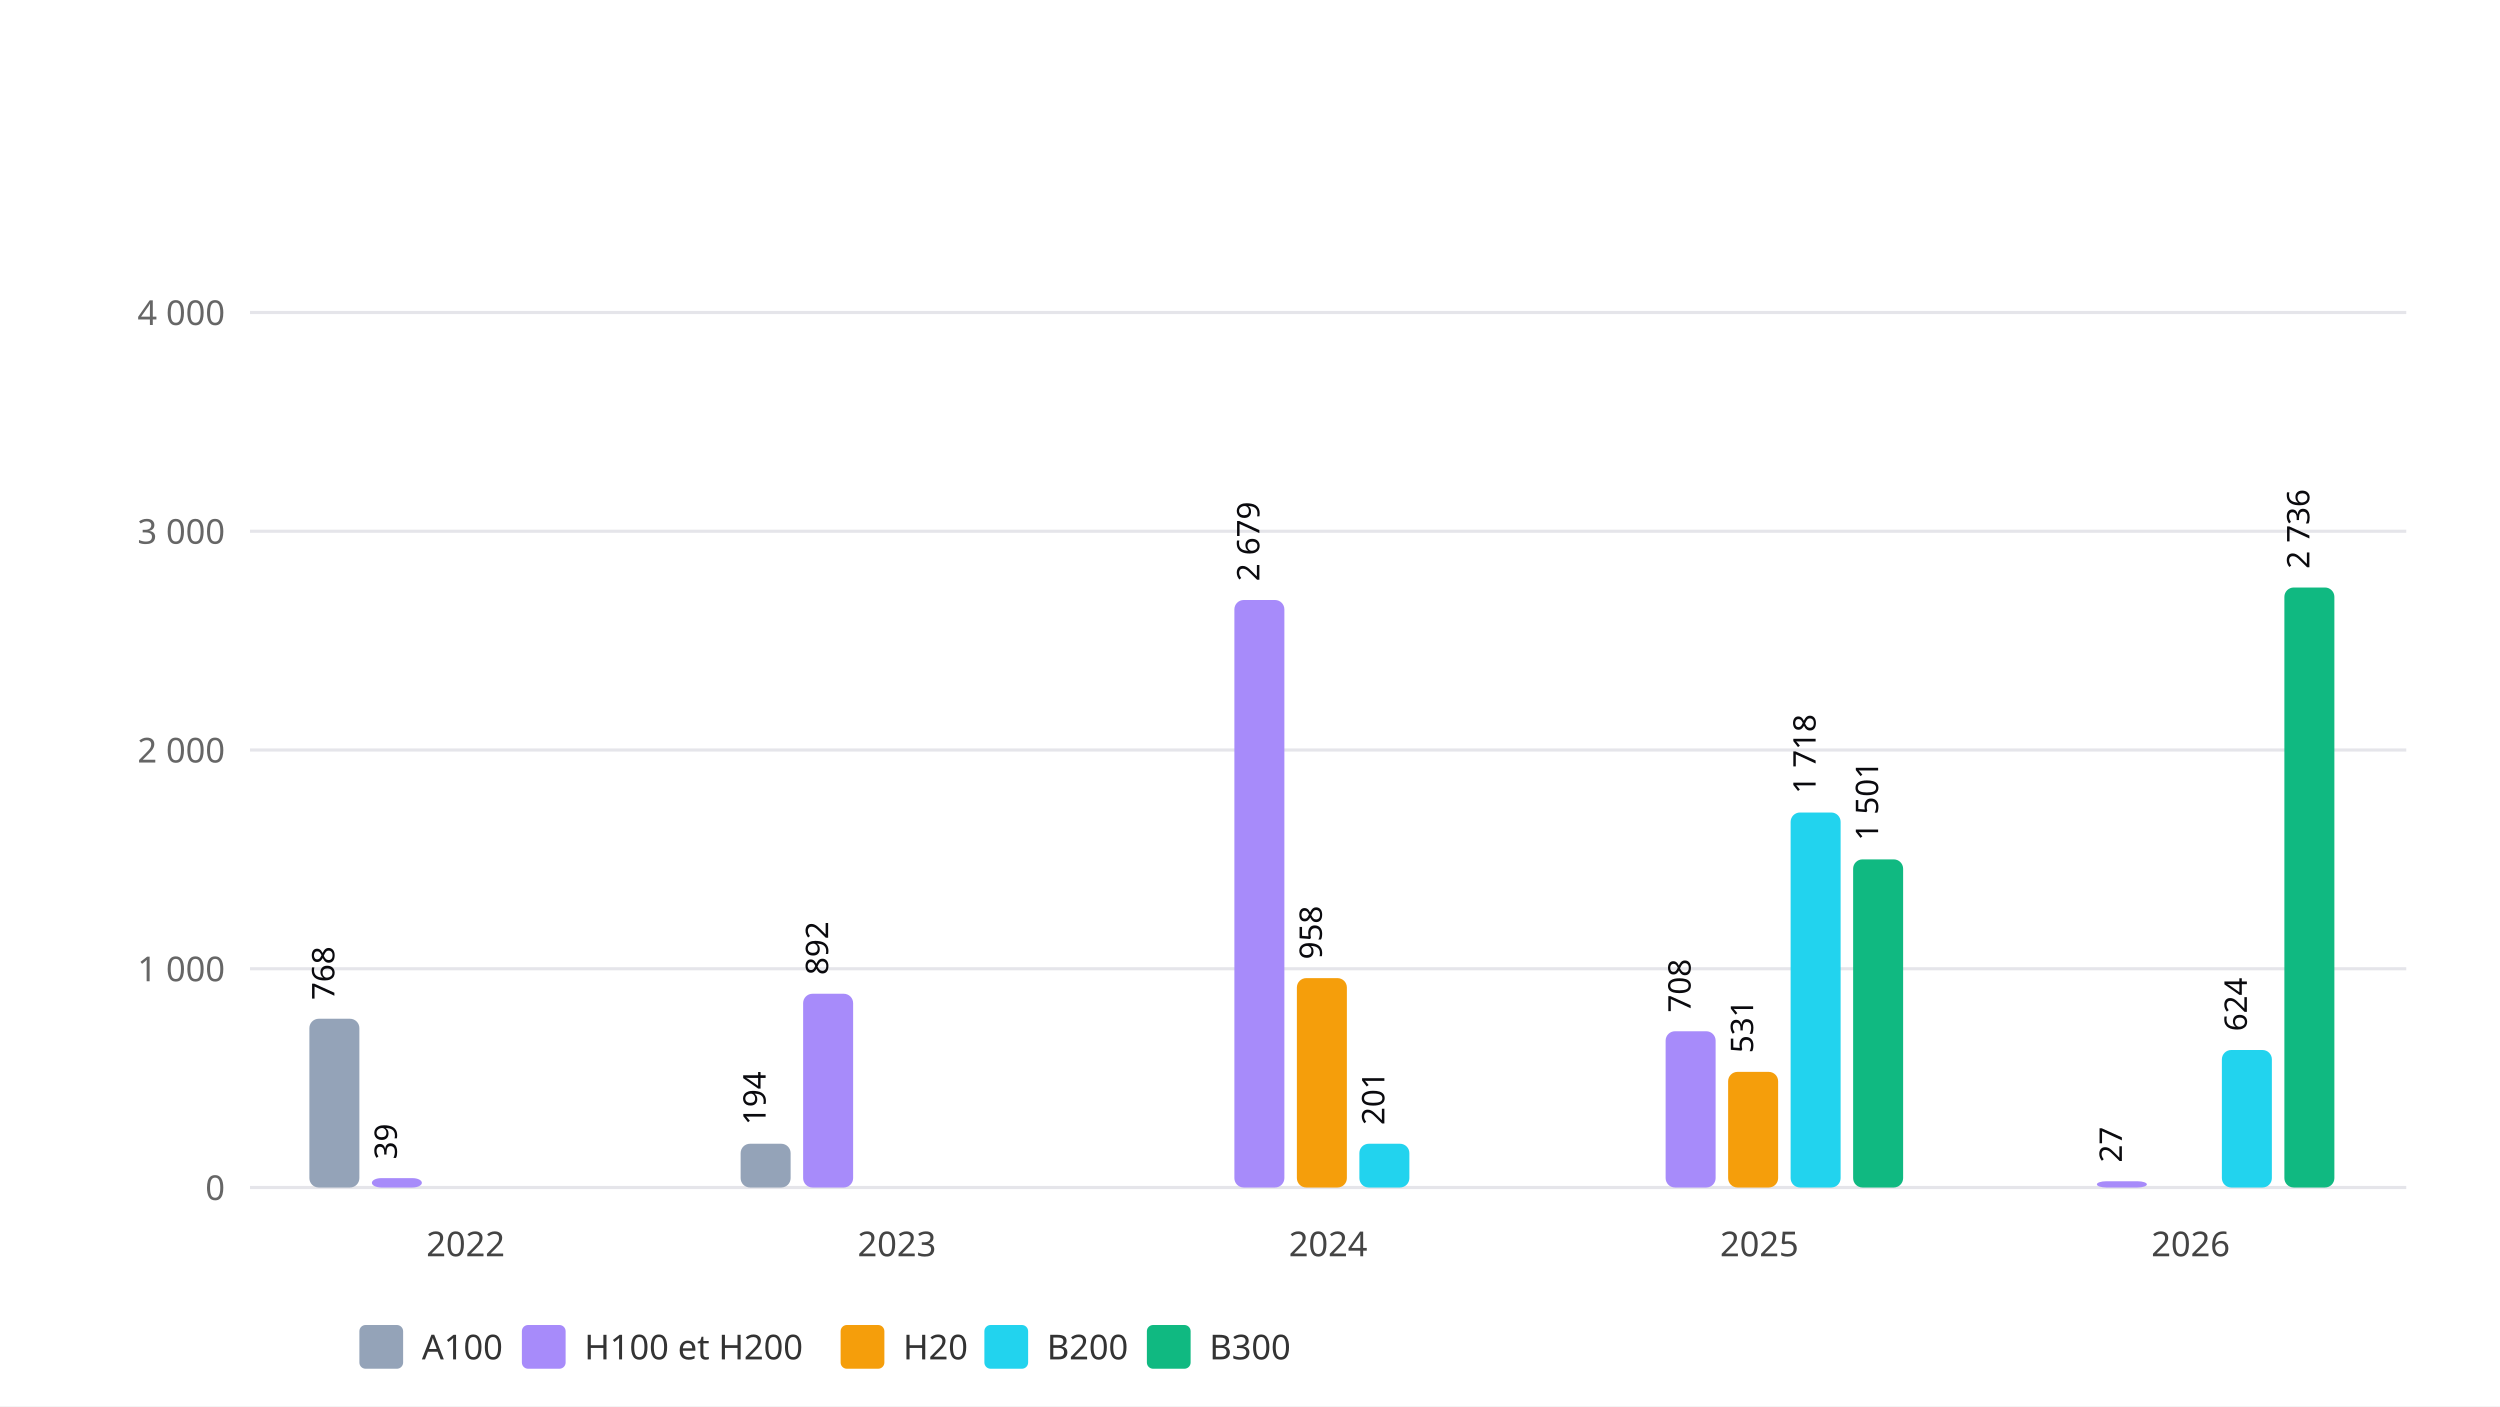
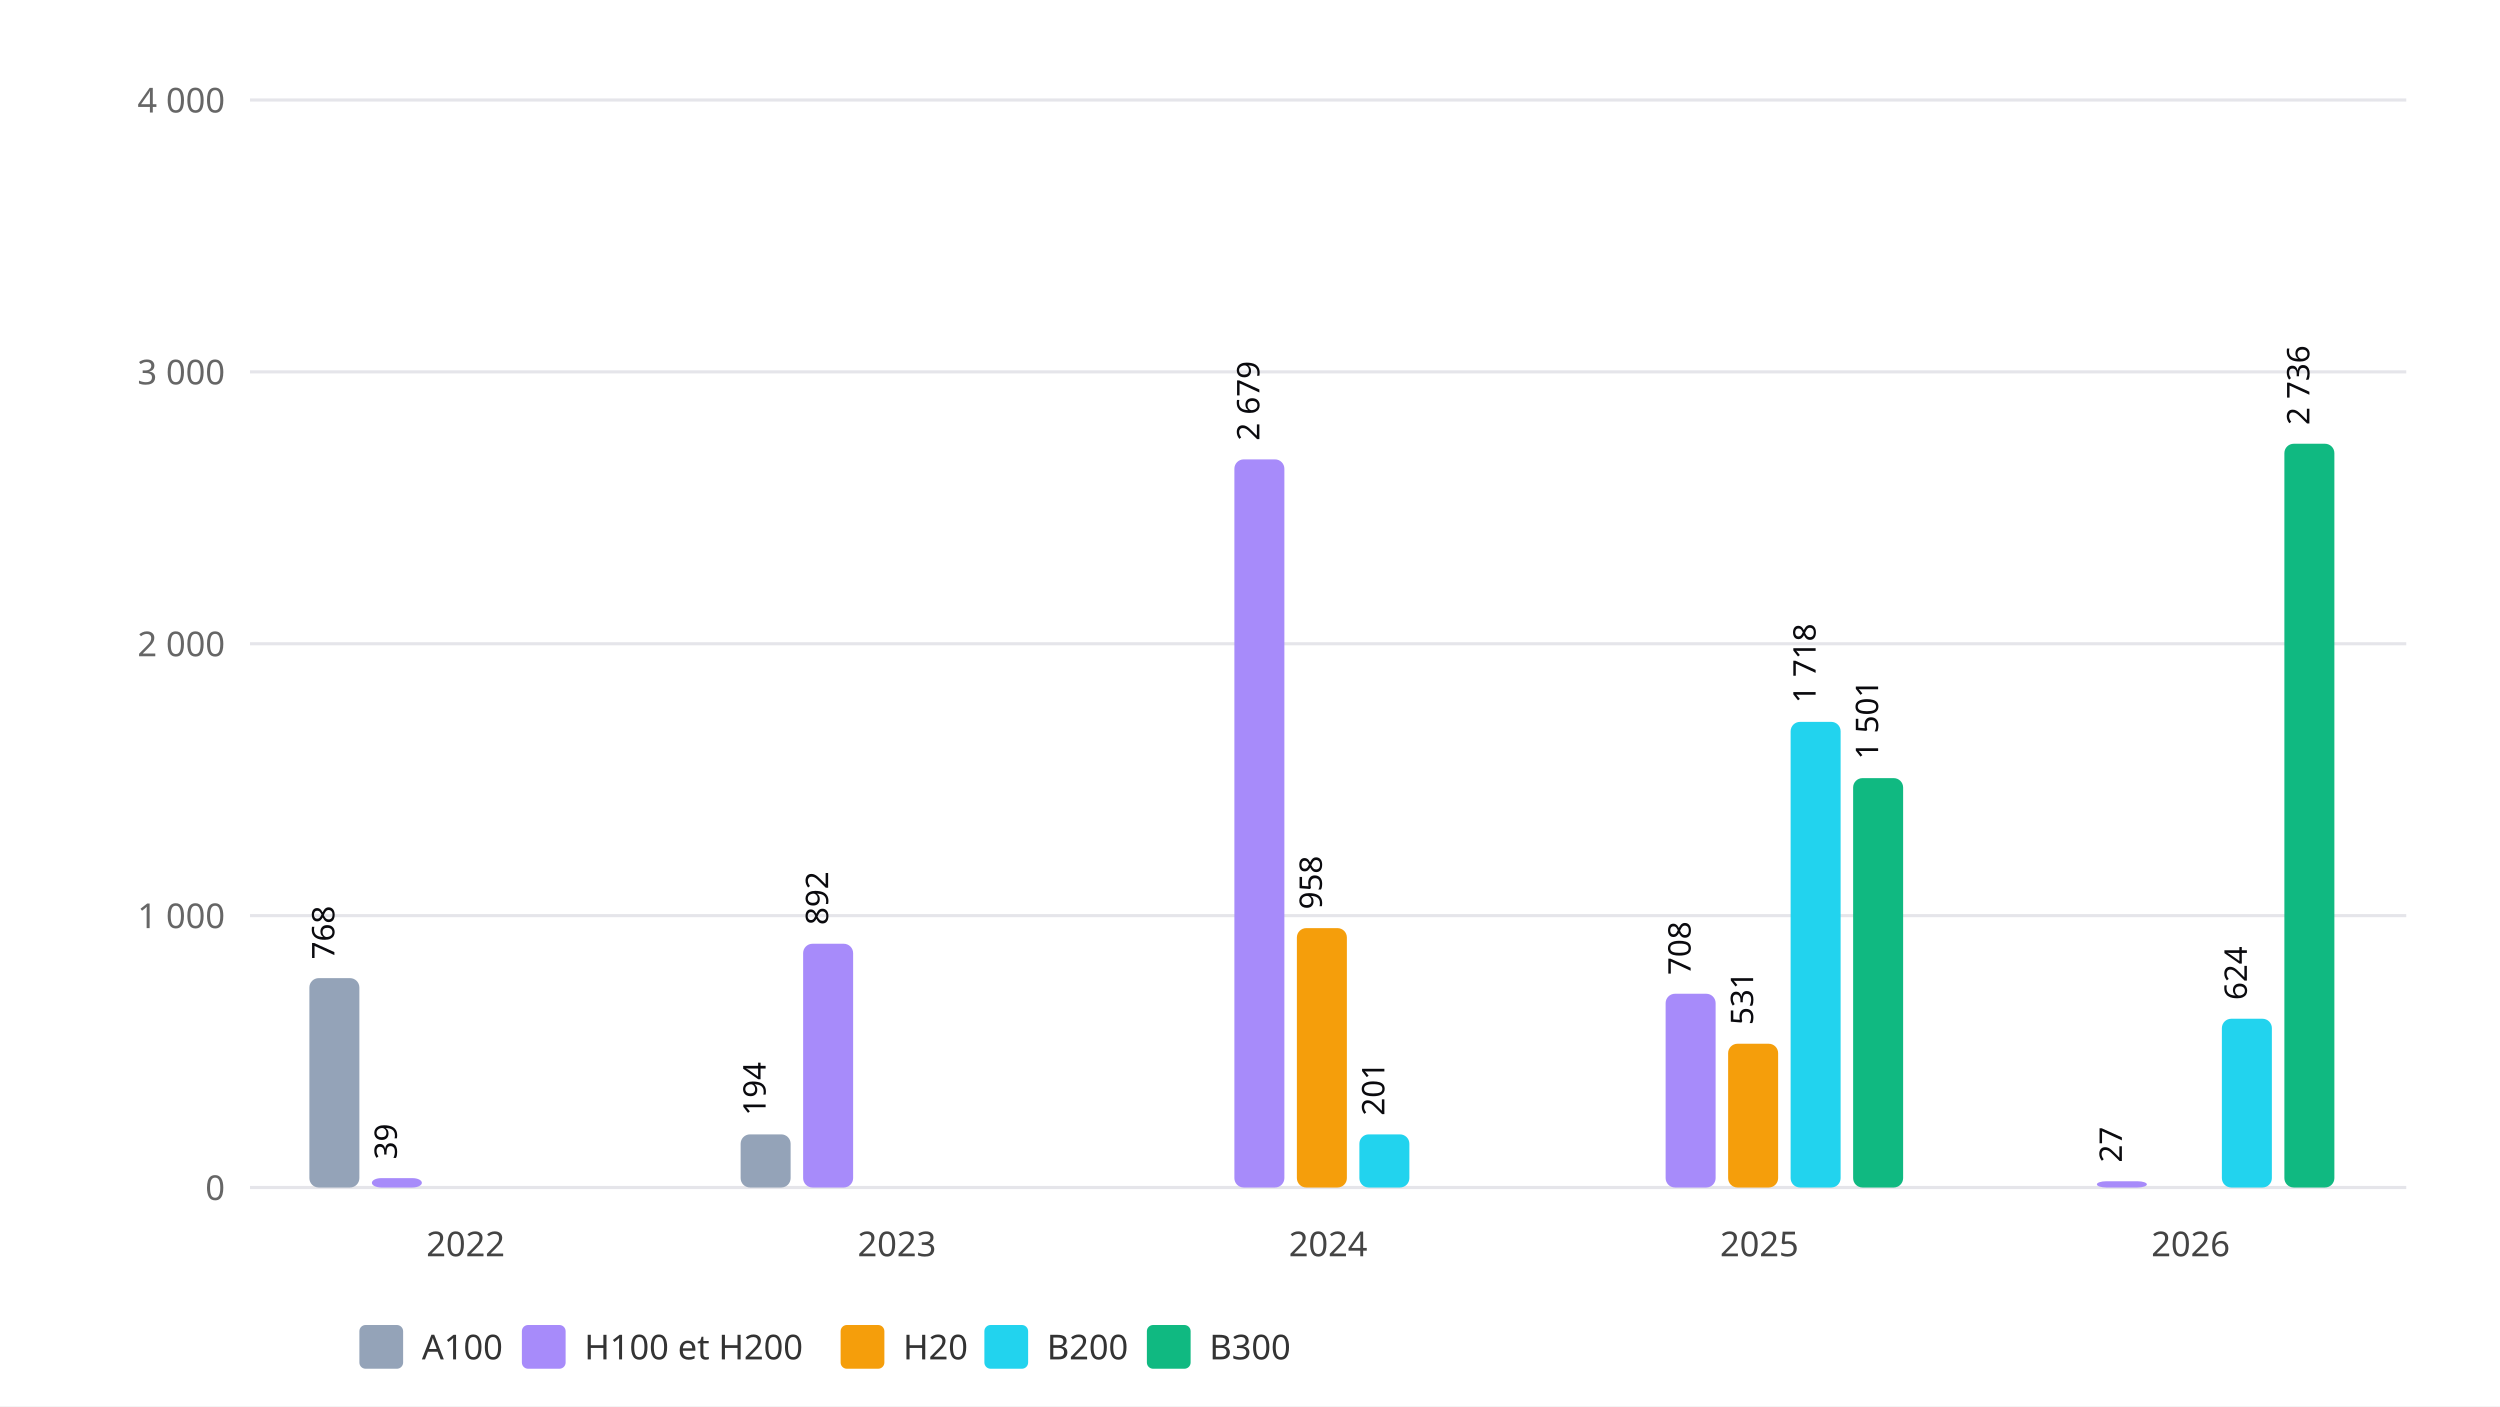
<svg xmlns="http://www.w3.org/2000/svg" viewBox="0 0 800 450" font-family="ui-sans-serif, system-ui">
  <rect width="800" height="450" fill="#ffffff" />
  <line x1="80" y1="380" x2="770" y2="380" stroke="#e5e5ea" stroke-width="1" />
  <text x="72" y="384" text-anchor="end" fill="#666" font-size="11" font-family="ui-monospace">0</text>
-   <line x1="80" y1="310" x2="770" y2="310" stroke="#e5e5ea" stroke-width="1" />
-   <text x="72" y="314" text-anchor="end" fill="#666" font-size="11" font-family="ui-monospace">1 000</text>
-   <line x1="80" y1="240" x2="770" y2="240" stroke="#e5e5ea" stroke-width="1" />
-   <text x="72" y="244" text-anchor="end" fill="#666" font-size="11" font-family="ui-monospace">2 000</text>
-   <line x1="80" y1="170" x2="770" y2="170" stroke="#e5e5ea" stroke-width="1" />
-   <text x="72" y="174" text-anchor="end" fill="#666" font-size="11" font-family="ui-monospace">3 000</text>
-   <line x1="80" y1="100" x2="770" y2="100" stroke="#e5e5ea" stroke-width="1" />
-   <text x="72" y="104" text-anchor="end" fill="#666" font-size="11" font-family="ui-monospace">4 000</text>
-   <rect x="99" y="326" width="16" height="54" fill="#94a3b8" rx="3" />
-   <text x="107" y="320" text-anchor="start" fill="#0a0a0e" font-size="10" font-family="ui-monospace" transform="rotate(-90 107 320)">768</text>
+   <line x1="80" y1="293" x2="770" y2="293" stroke="#e5e5ea" stroke-width="1" />
+   <text x="72" y="297" text-anchor="end" fill="#666" font-size="11" font-family="ui-monospace">1 000</text>
+   <line x1="80" y1="206" x2="770" y2="206" stroke="#e5e5ea" stroke-width="1" />
+   <text x="72" y="210" text-anchor="end" fill="#666" font-size="11" font-family="ui-monospace">2 000</text>
+   <line x1="80" y1="119" x2="770" y2="119" stroke="#e5e5ea" stroke-width="1" />
+   <text x="72" y="123" text-anchor="end" fill="#666" font-size="11" font-family="ui-monospace">3 000</text>
+   <line x1="80" y1="32" x2="770" y2="32" stroke="#e5e5ea" stroke-width="1" />
+   <text x="72" y="36" text-anchor="end" fill="#666" font-size="11" font-family="ui-monospace">4 000</text>
+   <rect x="99" y="313" width="16" height="67" fill="#94a3b8" rx="3" />
+   <text x="107" y="307" text-anchor="start" fill="#0a0a0e" font-size="10" font-family="ui-monospace" transform="rotate(-90 107 307)">768</text>
  <rect x="119" y="377" width="16" height="3" fill="#a78bfa" rx="3" />
  <text x="127" y="371" text-anchor="start" fill="#0a0a0e" font-size="10" font-family="ui-monospace" transform="rotate(-90 127 371)">39</text>
  <text x="149" y="402" text-anchor="middle" fill="#444" font-size="11">2022</text>
-   <rect x="237" y="366" width="16" height="14" fill="#94a3b8" rx="3" />
-   <text x="245" y="360" text-anchor="start" fill="#0a0a0e" font-size="10" font-family="ui-monospace" transform="rotate(-90 245 360)">194</text>
-   <rect x="257" y="318" width="16" height="62" fill="#a78bfa" rx="3" />
-   <text x="265" y="312" text-anchor="start" fill="#0a0a0e" font-size="10" font-family="ui-monospace" transform="rotate(-90 265 312)">892</text>
+   <rect x="237" y="363" width="16" height="17" fill="#94a3b8" rx="3" />
+   <text x="245" y="357" text-anchor="start" fill="#0a0a0e" font-size="10" font-family="ui-monospace" transform="rotate(-90 245 357)">194</text>
+   <rect x="257" y="302" width="16" height="78" fill="#a78bfa" rx="3" />
+   <text x="265" y="296" text-anchor="start" fill="#0a0a0e" font-size="10" font-family="ui-monospace" transform="rotate(-90 265 296)">892</text>
  <text x="287" y="402" text-anchor="middle" fill="#444" font-size="11">2023</text>
-   <rect x="395" y="192" width="16" height="188" fill="#a78bfa" rx="3" />
-   <text x="403" y="186" text-anchor="start" fill="#0a0a0e" font-size="10" font-family="ui-monospace" transform="rotate(-90 403 186)">2 679</text>
-   <rect x="415" y="313" width="16" height="67" fill="#f59e0b" rx="3" />
-   <text x="423" y="307" text-anchor="start" fill="#0a0a0e" font-size="10" font-family="ui-monospace" transform="rotate(-90 423 307)">958</text>
-   <rect x="435" y="366" width="16" height="14" fill="#22d3ee" rx="3" />
-   <text x="443" y="360" text-anchor="start" fill="#0a0a0e" font-size="10" font-family="ui-monospace" transform="rotate(-90 443 360)">201</text>
+   <rect x="395" y="147" width="16" height="233" fill="#a78bfa" rx="3" />
+   <text x="403" y="141" text-anchor="start" fill="#0a0a0e" font-size="10" font-family="ui-monospace" transform="rotate(-90 403 141)">2 679</text>
+   <rect x="415" y="297" width="16" height="83" fill="#f59e0b" rx="3" />
+   <text x="423" y="291" text-anchor="start" fill="#0a0a0e" font-size="10" font-family="ui-monospace" transform="rotate(-90 423 291)">958</text>
+   <rect x="435" y="363" width="16" height="17" fill="#22d3ee" rx="3" />
+   <text x="443" y="357" text-anchor="start" fill="#0a0a0e" font-size="10" font-family="ui-monospace" transform="rotate(-90 443 357)">201</text>
  <text x="425" y="402" text-anchor="middle" fill="#444" font-size="11">2024</text>
-   <rect x="533" y="330" width="16" height="50" fill="#a78bfa" rx="3" />
-   <text x="541" y="324" text-anchor="start" fill="#0a0a0e" font-size="10" font-family="ui-monospace" transform="rotate(-90 541 324)">708</text>
-   <rect x="553" y="343" width="16" height="37" fill="#f59e0b" rx="3" />
-   <text x="561" y="337" text-anchor="start" fill="#0a0a0e" font-size="10" font-family="ui-monospace" transform="rotate(-90 561 337)">531</text>
-   <rect x="573" y="260" width="16" height="120" fill="#22d3ee" rx="3" />
-   <text x="581" y="254" text-anchor="start" fill="#0a0a0e" font-size="10" font-family="ui-monospace" transform="rotate(-90 581 254)">1 718</text>
-   <rect x="593" y="275" width="16" height="105" fill="#10b981" rx="3" />
-   <text x="601" y="269" text-anchor="start" fill="#0a0a0e" font-size="10" font-family="ui-monospace" transform="rotate(-90 601 269)">1 501</text>
+   <rect x="533" y="318" width="16" height="62" fill="#a78bfa" rx="3" />
+   <text x="541" y="312" text-anchor="start" fill="#0a0a0e" font-size="10" font-family="ui-monospace" transform="rotate(-90 541 312)">708</text>
+   <rect x="553" y="334" width="16" height="46" fill="#f59e0b" rx="3" />
+   <text x="561" y="328" text-anchor="start" fill="#0a0a0e" font-size="10" font-family="ui-monospace" transform="rotate(-90 561 328)">531</text>
+   <rect x="573" y="231" width="16" height="149" fill="#22d3ee" rx="3" />
+   <text x="581" y="225" text-anchor="start" fill="#0a0a0e" font-size="10" font-family="ui-monospace" transform="rotate(-90 581 225)">1 718</text>
+   <rect x="593" y="249" width="16" height="131" fill="#10b981" rx="3" />
+   <text x="601" y="243" text-anchor="start" fill="#0a0a0e" font-size="10" font-family="ui-monospace" transform="rotate(-90 601 243)">1 501</text>
  <text x="563" y="402" text-anchor="middle" fill="#444" font-size="11">2025</text>
  <rect x="671" y="378" width="16" height="2" fill="#a78bfa" rx="3" />
  <text x="679" y="372" text-anchor="start" fill="#0a0a0e" font-size="10" font-family="ui-monospace" transform="rotate(-90 679 372)">27</text>
-   <rect x="711" y="336" width="16" height="44" fill="#22d3ee" rx="3" />
-   <text x="719" y="330" text-anchor="start" fill="#0a0a0e" font-size="10" font-family="ui-monospace" transform="rotate(-90 719 330)">624</text>
-   <rect x="731" y="188" width="16" height="192" fill="#10b981" rx="3" />
-   <text x="739" y="182" text-anchor="start" fill="#0a0a0e" font-size="10" font-family="ui-monospace" transform="rotate(-90 739 182)">2 736</text>
+   <rect x="711" y="326" width="16" height="54" fill="#22d3ee" rx="3" />
+   <text x="719" y="320" text-anchor="start" fill="#0a0a0e" font-size="10" font-family="ui-monospace" transform="rotate(-90 719 320)">624</text>
+   <rect x="731" y="142" width="16" height="238" fill="#10b981" rx="3" />
+   <text x="739" y="136" text-anchor="start" fill="#0a0a0e" font-size="10" font-family="ui-monospace" transform="rotate(-90 739 136)">2 736</text>
  <text x="701" y="402" text-anchor="middle" fill="#444" font-size="11">2026</text>
  <g transform="translate(0,424)">
    <rect x="115" y="0" width="14" height="14" fill="#94a3b8" rx="2" />
    <text x="135" y="11" fill="#333" font-size="11">A100</text>
    <rect x="167" y="0" width="14" height="14" fill="#a78bfa" rx="2" />
    <text x="187" y="11" fill="#333" font-size="11">H100 et H200</text>
    <rect x="269" y="0" width="14" height="14" fill="#f59e0b" rx="2" />
    <text x="289" y="11" fill="#333" font-size="11">H20</text>
    <rect x="315" y="0" width="14" height="14" fill="#22d3ee" rx="2" />
    <text x="335" y="11" fill="#333" font-size="11">B200</text>
    <rect x="367" y="0" width="14" height="14" fill="#10b981" rx="2" />
    <text x="387" y="11" fill="#333" font-size="11">B300</text>
  </g>
</svg>
